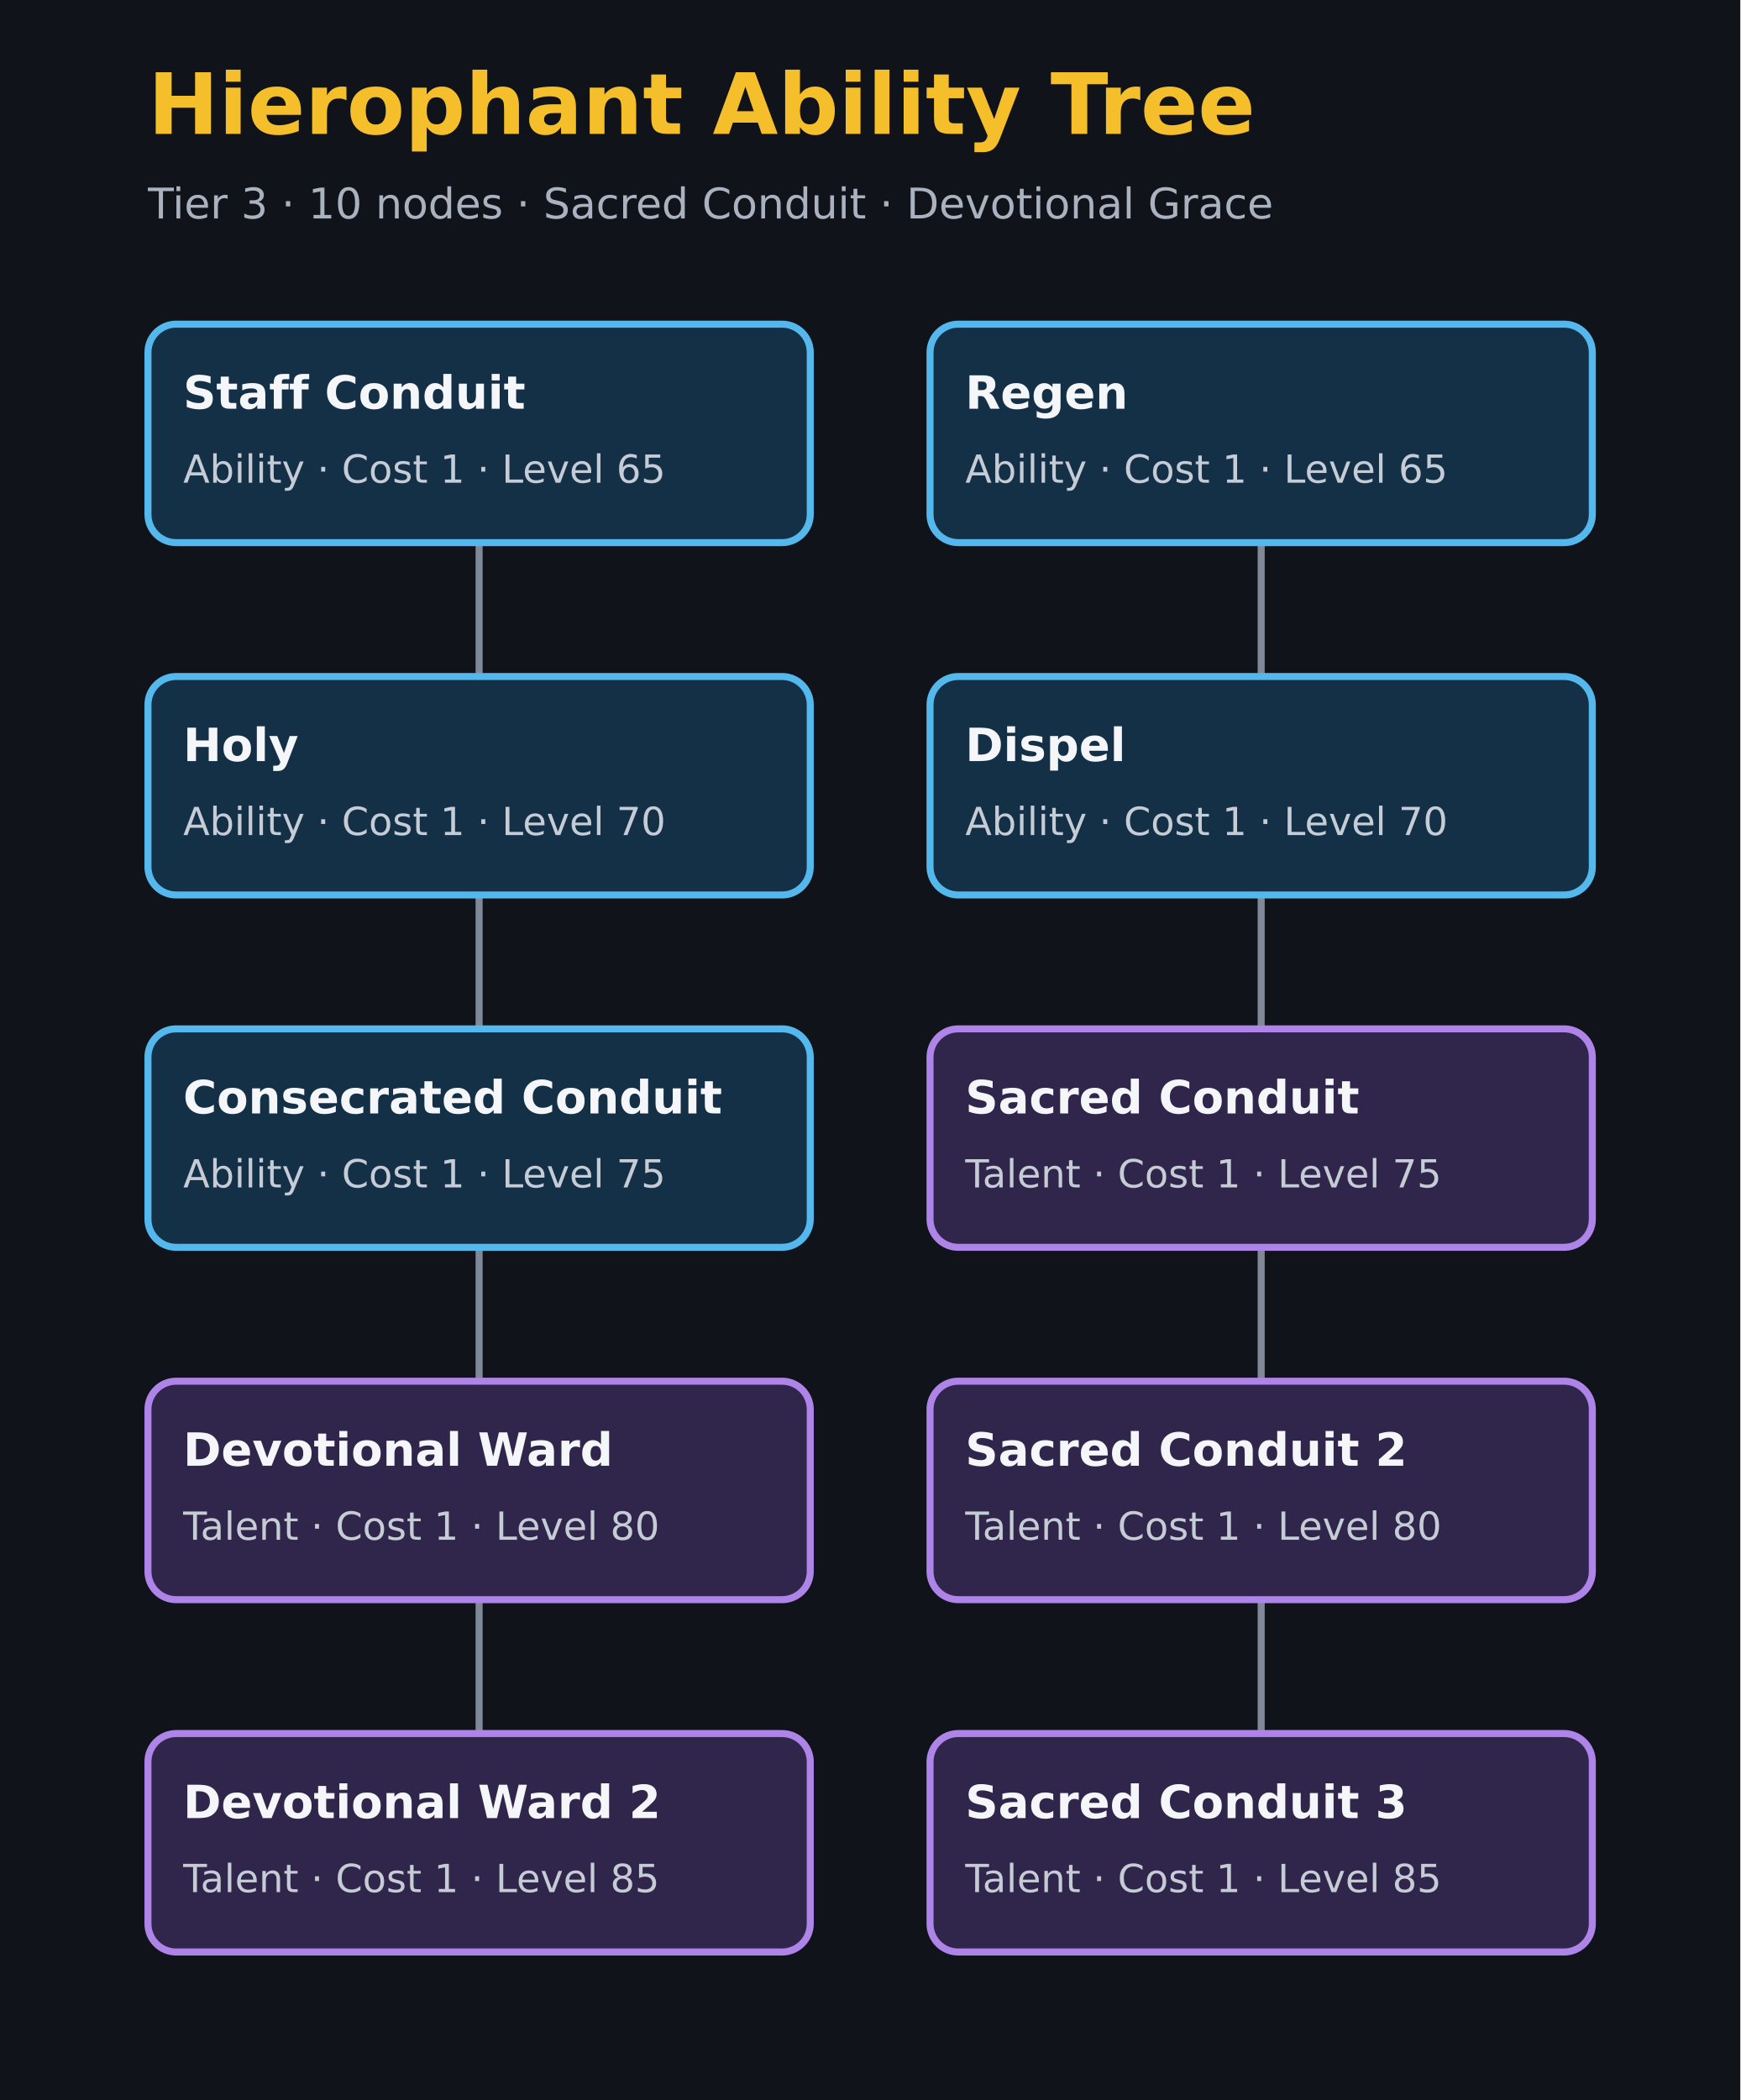
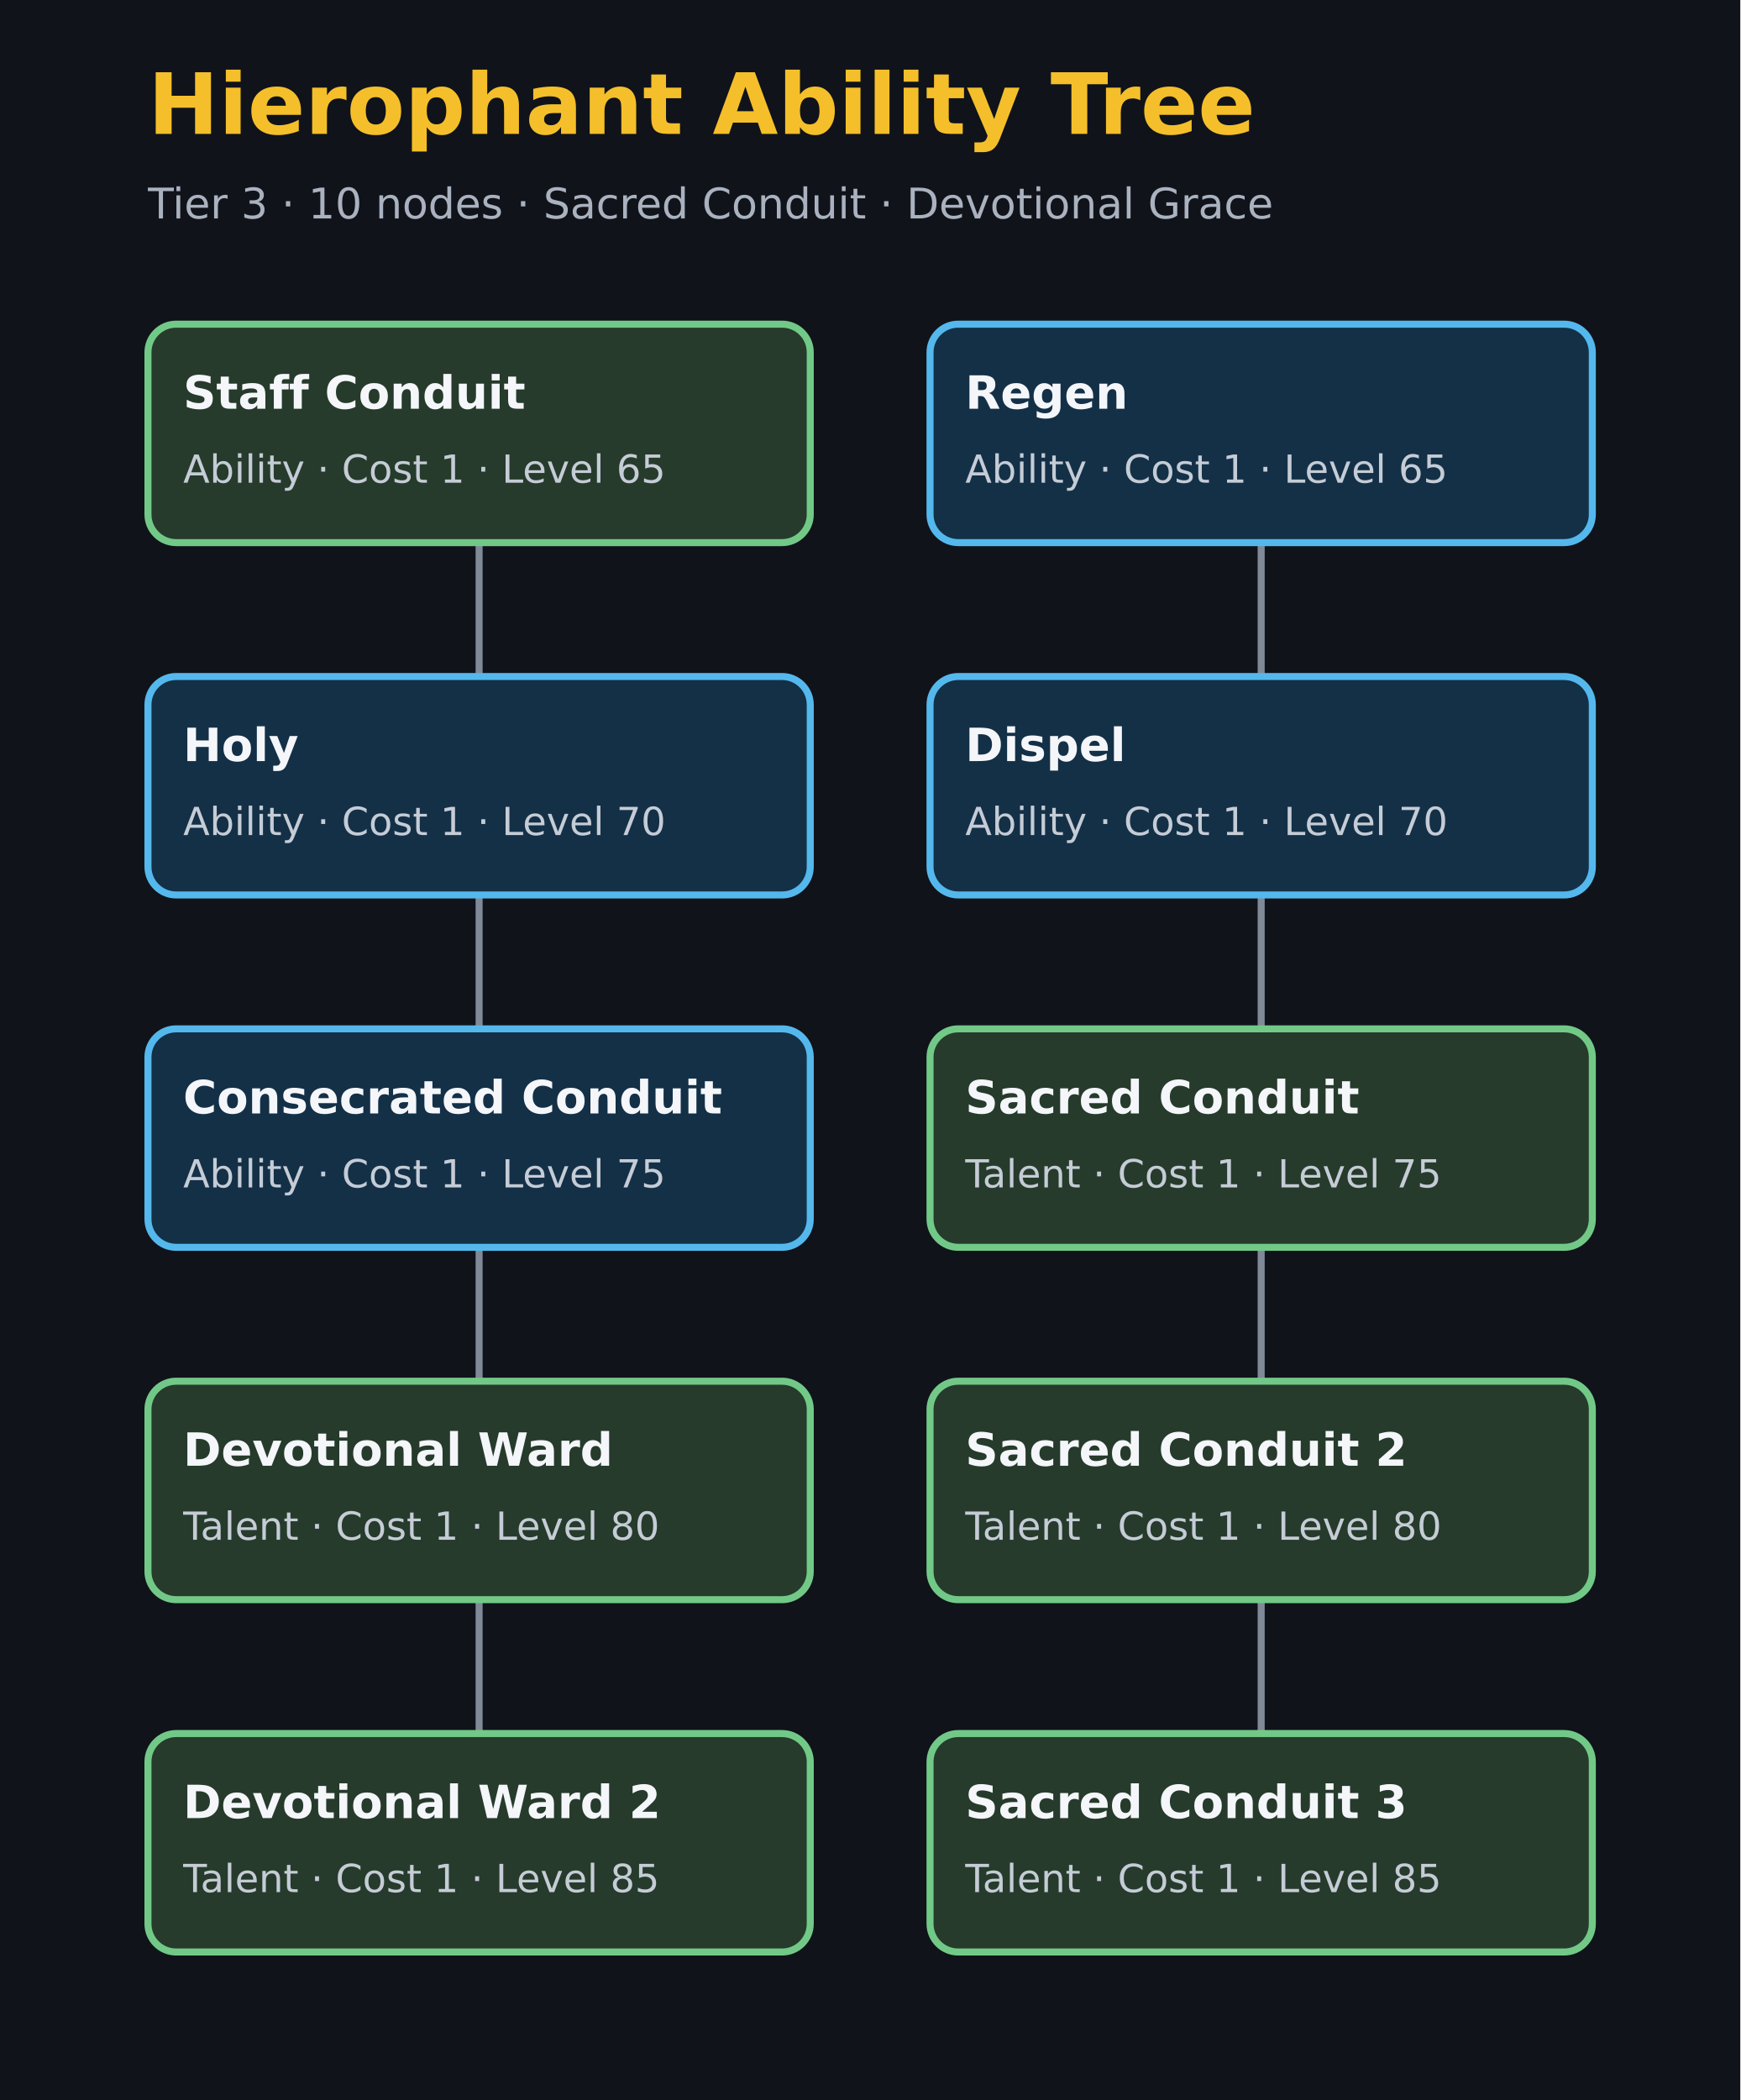
<svg xmlns="http://www.w3.org/2000/svg" width="494" height="596" viewBox="0 0 494 596">
  <style>
text{font-family:DejaVu Sans,Arial,sans-serif}
.title{fill:#f4bf2a;font-size:24px;font-weight:700}
.meta{fill:#aab2bf;font-size:12px}
.name{fill:#f4f6fa;font-size:13px;font-weight:700}
.detail{fill:#c5ccd6;font-size:11px}
.edge{fill:none;stroke:#7f8998;stroke-width:2}
</style>
  <rect width="494" height="596" fill="#10131a" />
  <text class="title" x="42" y="38">Hierophant Ability Tree</text>
  <text class="meta" x="42" y="62">Tier 3 · 10 nodes · Sacred Conduit · Devotional Grace</text>
  <path class="edge" d="M 136.0 123.0 V 173.0 H 136.0 V 223.0" />
  <path class="edge" d="M 136.0 223.0 V 273.0 H 136.0 V 323.0" />
  <path class="edge" d="M 358.0 123.0 V 173.0 H 358.0 V 223.0" />
  <path class="edge" d="M 358.0 223.0 V 273.0 H 358.0 V 323.0" />
  <path class="edge" d="M 136.0 323.0 V 373.0 H 136.0 V 423.0" />
  <path class="edge" d="M 358.0 323.0 V 373.0 H 358.0 V 423.0" />
  <path class="edge" d="M 136.0 423.0 V 473.0 H 136.0 V 523.0" />
  <path class="edge" d="M 358.0 423.0 V 473.0 H 358.0 V 523.0" />
-   <rect x="42.0" y="92.0" width="188" height="62" rx="8" fill="#133047" stroke="#54b8ed" stroke-width="2" />
+   <rect x="42.0" y="92.0" width="188" height="62" rx="8" fill="#263b2b" stroke="#72c987" stroke-width="2" />
  <text class="name" x="52.0" y="116.0">Staff Conduit</text>
  <text class="detail" x="52.0" y="137.0">Ability · Cost 1 · Level 65</text>
  <rect x="42.0" y="192.0" width="188" height="62" rx="8" fill="#133047" stroke="#54b8ed" stroke-width="2" />
  <text class="name" x="52.0" y="216.0">Holy</text>
  <text class="detail" x="52.0" y="237.0">Ability · Cost 1 · Level 70</text>
  <rect x="42.0" y="292.0" width="188" height="62" rx="8" fill="#133047" stroke="#54b8ed" stroke-width="2" />
  <text class="name" x="52.0" y="316.0">Consecrated Conduit</text>
  <text class="detail" x="52.0" y="337.0">Ability · Cost 1 · Level 75</text>
  <rect x="264.0" y="92.0" width="188" height="62" rx="8" fill="#133047" stroke="#54b8ed" stroke-width="2" />
  <text class="name" x="274.0" y="116.0">Regen</text>
  <text class="detail" x="274.0" y="137.0">Ability · Cost 1 · Level 65</text>
  <rect x="264.0" y="192.0" width="188" height="62" rx="8" fill="#133047" stroke="#54b8ed" stroke-width="2" />
  <text class="name" x="274.0" y="216.0">Dispel</text>
  <text class="detail" x="274.0" y="237.0">Ability · Cost 1 · Level 70</text>
-   <rect x="264.0" y="292.0" width="188" height="62" rx="8" fill="#30254a" stroke="#ae84e8" stroke-width="2" />
+   <rect x="264.0" y="292.0" width="188" height="62" rx="8" fill="#263b2b" stroke="#72c987" stroke-width="2" />
  <text class="name" x="274.0" y="316.0">Sacred Conduit</text>
  <text class="detail" x="274.0" y="337.0">Talent · Cost 1 · Level 75</text>
-   <rect x="42.0" y="392.0" width="188" height="62" rx="8" fill="#30254a" stroke="#ae84e8" stroke-width="2" />
+   <rect x="42.0" y="392.0" width="188" height="62" rx="8" fill="#263b2b" stroke="#72c987" stroke-width="2" />
  <text class="name" x="52.0" y="416.0">Devotional Ward</text>
  <text class="detail" x="52.0" y="437.0">Talent · Cost 1 · Level 80</text>
-   <rect x="264.0" y="392.0" width="188" height="62" rx="8" fill="#30254a" stroke="#ae84e8" stroke-width="2" />
+   <rect x="264.0" y="392.0" width="188" height="62" rx="8" fill="#263b2b" stroke="#72c987" stroke-width="2" />
  <text class="name" x="274.0" y="416.0">Sacred Conduit 2</text>
  <text class="detail" x="274.0" y="437.0">Talent · Cost 1 · Level 80</text>
-   <rect x="42.0" y="492.0" width="188" height="62" rx="8" fill="#30254a" stroke="#ae84e8" stroke-width="2" />
+   <rect x="42.0" y="492.0" width="188" height="62" rx="8" fill="#263b2b" stroke="#72c987" stroke-width="2" />
  <text class="name" x="52.0" y="516.0">Devotional Ward 2</text>
  <text class="detail" x="52.0" y="537.0">Talent · Cost 1 · Level 85</text>
-   <rect x="264.0" y="492.0" width="188" height="62" rx="8" fill="#30254a" stroke="#ae84e8" stroke-width="2" />
+   <rect x="264.0" y="492.0" width="188" height="62" rx="8" fill="#263b2b" stroke="#72c987" stroke-width="2" />
  <text class="name" x="274.0" y="516.0">Sacred Conduit 3</text>
  <text class="detail" x="274.0" y="537.0">Talent · Cost 1 · Level 85</text>
</svg>
